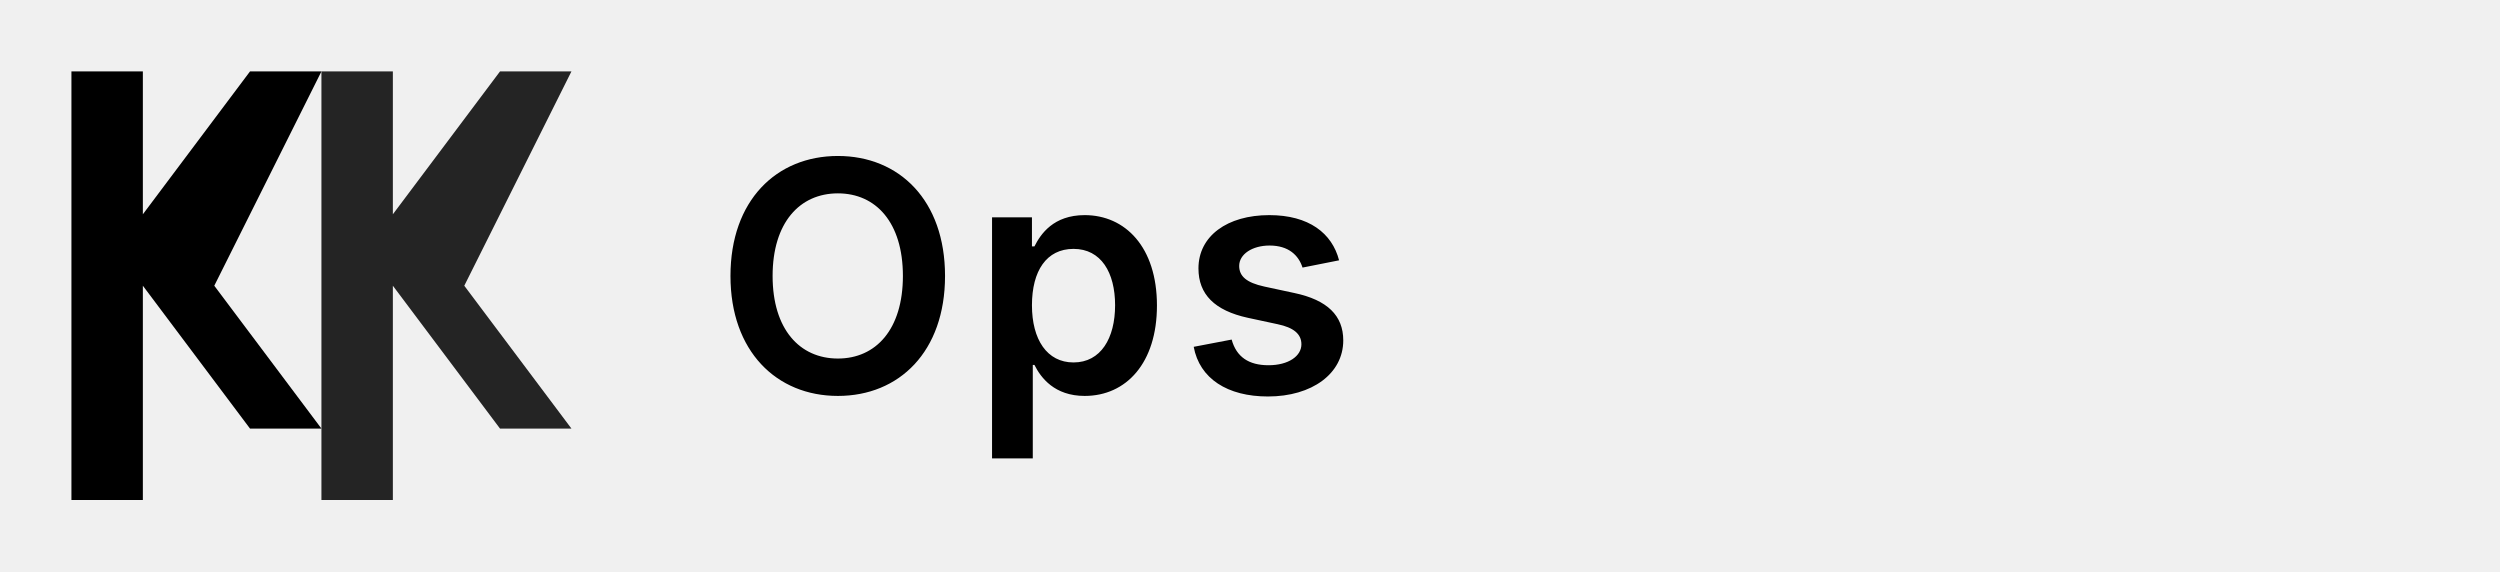
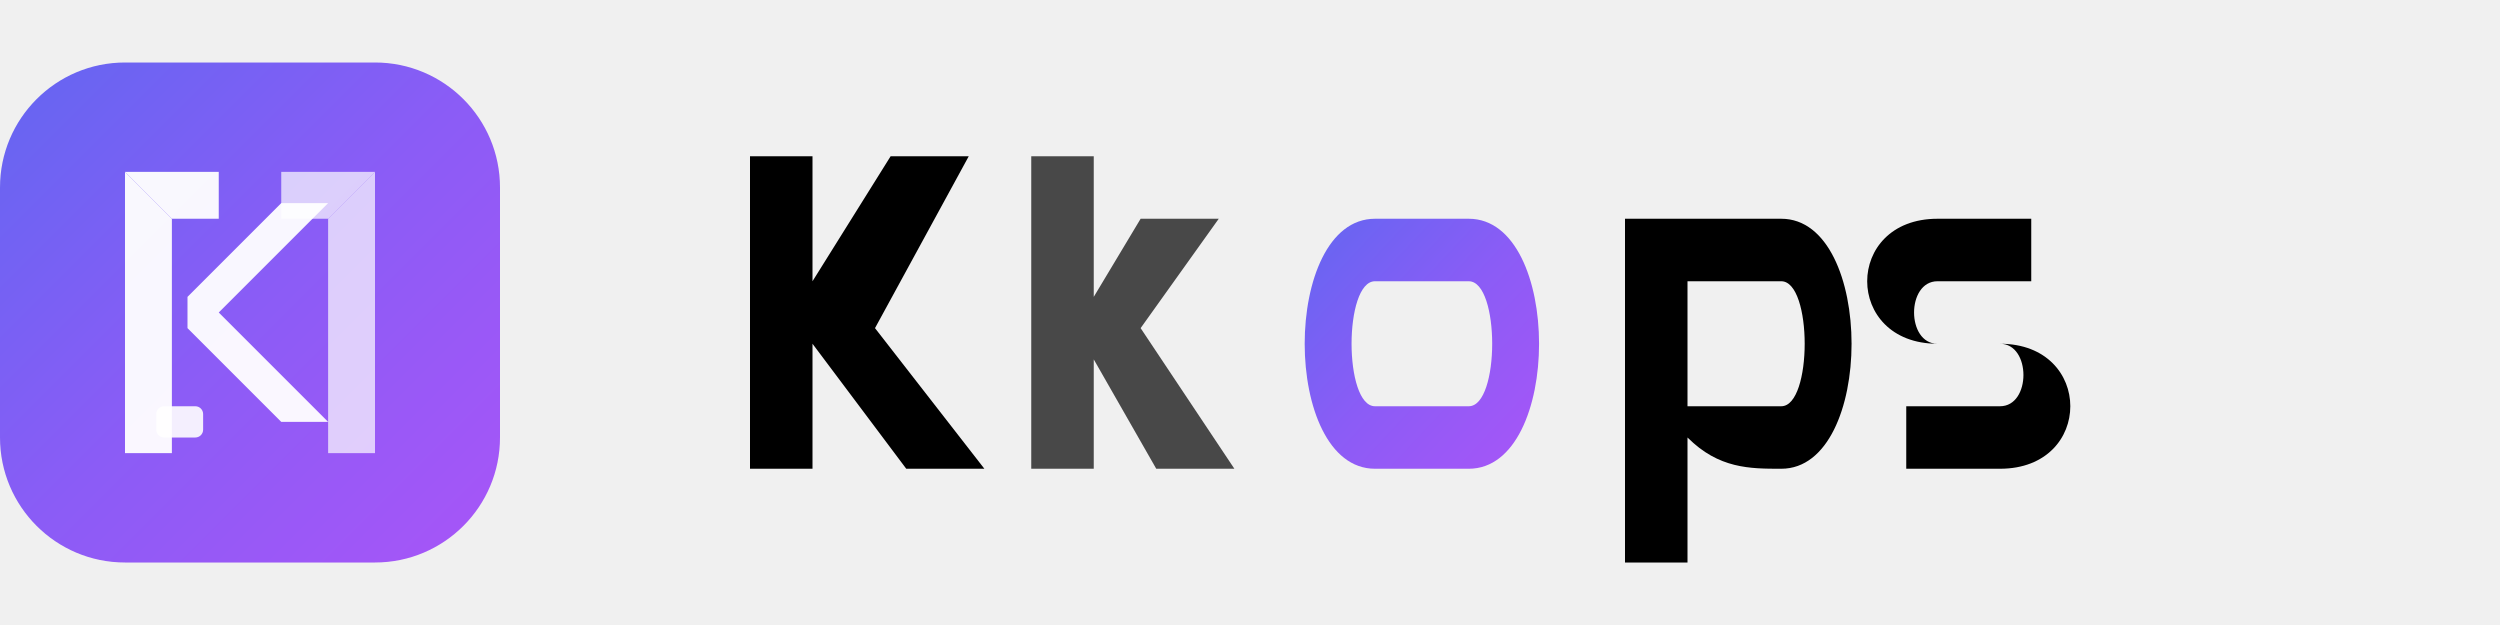
- <svg xmlns="http://www.w3.org/2000/svg" width="140" height="32" viewBox="0 0 140 32" fill="none">
-   <path d="M4 4 L4 28 L8 28 L8 16 L14 24 L18 24 L12 16 L18 4 L14 4 L8 12 L8 4 Z" fill="currentColor" />
-   <path d="M18 4 L18 28 L22 28 L22 16 L28 24 L32 24 L26 16 L32 4 L28 4 L22 12 L22 4 Z" fill="currentColor" fill-opacity="0.85" />
-   <text x="40" y="22" font-family="system-ui, -apple-system, 'Segoe UI', sans-serif" font-size="18" font-weight="600" fill="currentColor" letter-spacing="0.5px">Ops</text>
+ <svg xmlns="http://www.w3.org/2000/svg" width="160" height="40" viewBox="0 0 160 40" fill="none">
+   <defs>
+     <linearGradient id="logoGradient" x1="0%" y1="0%" x2="100%" y2="100%">
+       <stop offset="0%" style="stop-color:#6366F1" />
+       <stop offset="50%" style="stop-color:#8B5CF6" />
+       <stop offset="100%" style="stop-color:#A855F7" />
+     </linearGradient>
+   </defs>
+   <rect x="0" y="4" width="32" height="32" rx="8" fill="url(#logoGradient)" />
+   <path d="M8 11 L8 29 L11 29 L11 14 L8 11 Z" fill="white" fill-opacity="0.95" />
+   <path d="M8 11 L14 11 L14 14 L11 14 L8 11 Z" fill="white" fill-opacity="0.95" />
+   <path d="M12 19 L18 13 L21 13 L14 20 L21 27 L18 27 L12 21 Z" fill="white" fill-opacity="0.95" />
+   <path d="M24 11 L24 29 L21 29 L21 14 L24 11 Z" fill="white" fill-opacity="0.7" />
+   <path d="M24 11 L18 11 L18 14 L21 14 L24 11 Z" fill="white" fill-opacity="0.7" />
+   <rect x="10" y="26" width="3" height="2" rx="0.5" fill="white" fill-opacity="0.9">
+     <animate attributeName="opacity" values="1;0.4;1" dur="1.2s" repeatCount="indefinite" />
+   </rect>
+   <path d="M48 10 L48 30 L52 30 L52 22 L58 30 L63 30 L56 21 L62 10 L57 10 L52 18 L52 10 Z" fill="currentColor" />
+   <path d="M66 10 L66 30 L70 30 L70 23 L74 30 L79 30 L73 21 L78 14 L73 14 L70 19 L70 10 Z" fill="currentColor" fill-opacity="0.7" />
+   <path d="M88 14 C82 14 82 30 88 30 L94 30 C100 30 100 14 94 14 Z M88 18 L94 18 C96 18 96 26 94 26 L88 26 C86 26 86 18 88 18 Z" fill="url(#logoGradient)" />
+   <path d="M104 14 L104 36 L108 36 L108 28 C110 30 112 30 114 30 C120 30 120 14 114 14 L108 14 L108 18 L114 18 C116 18 116 26 114 26 L108 26 L108 14 Z" fill="currentColor" />
+   <path d="M124 14 C118 14 118 22 124 22 L128 22 C130 22 130 26 128 26 L122 26 L122 30 L128 30 C134 30 134 22 128 22 L124 22 C122 22 122 18 124 18 L130 18 L130 14 Z" fill="currentColor" />
</svg>
